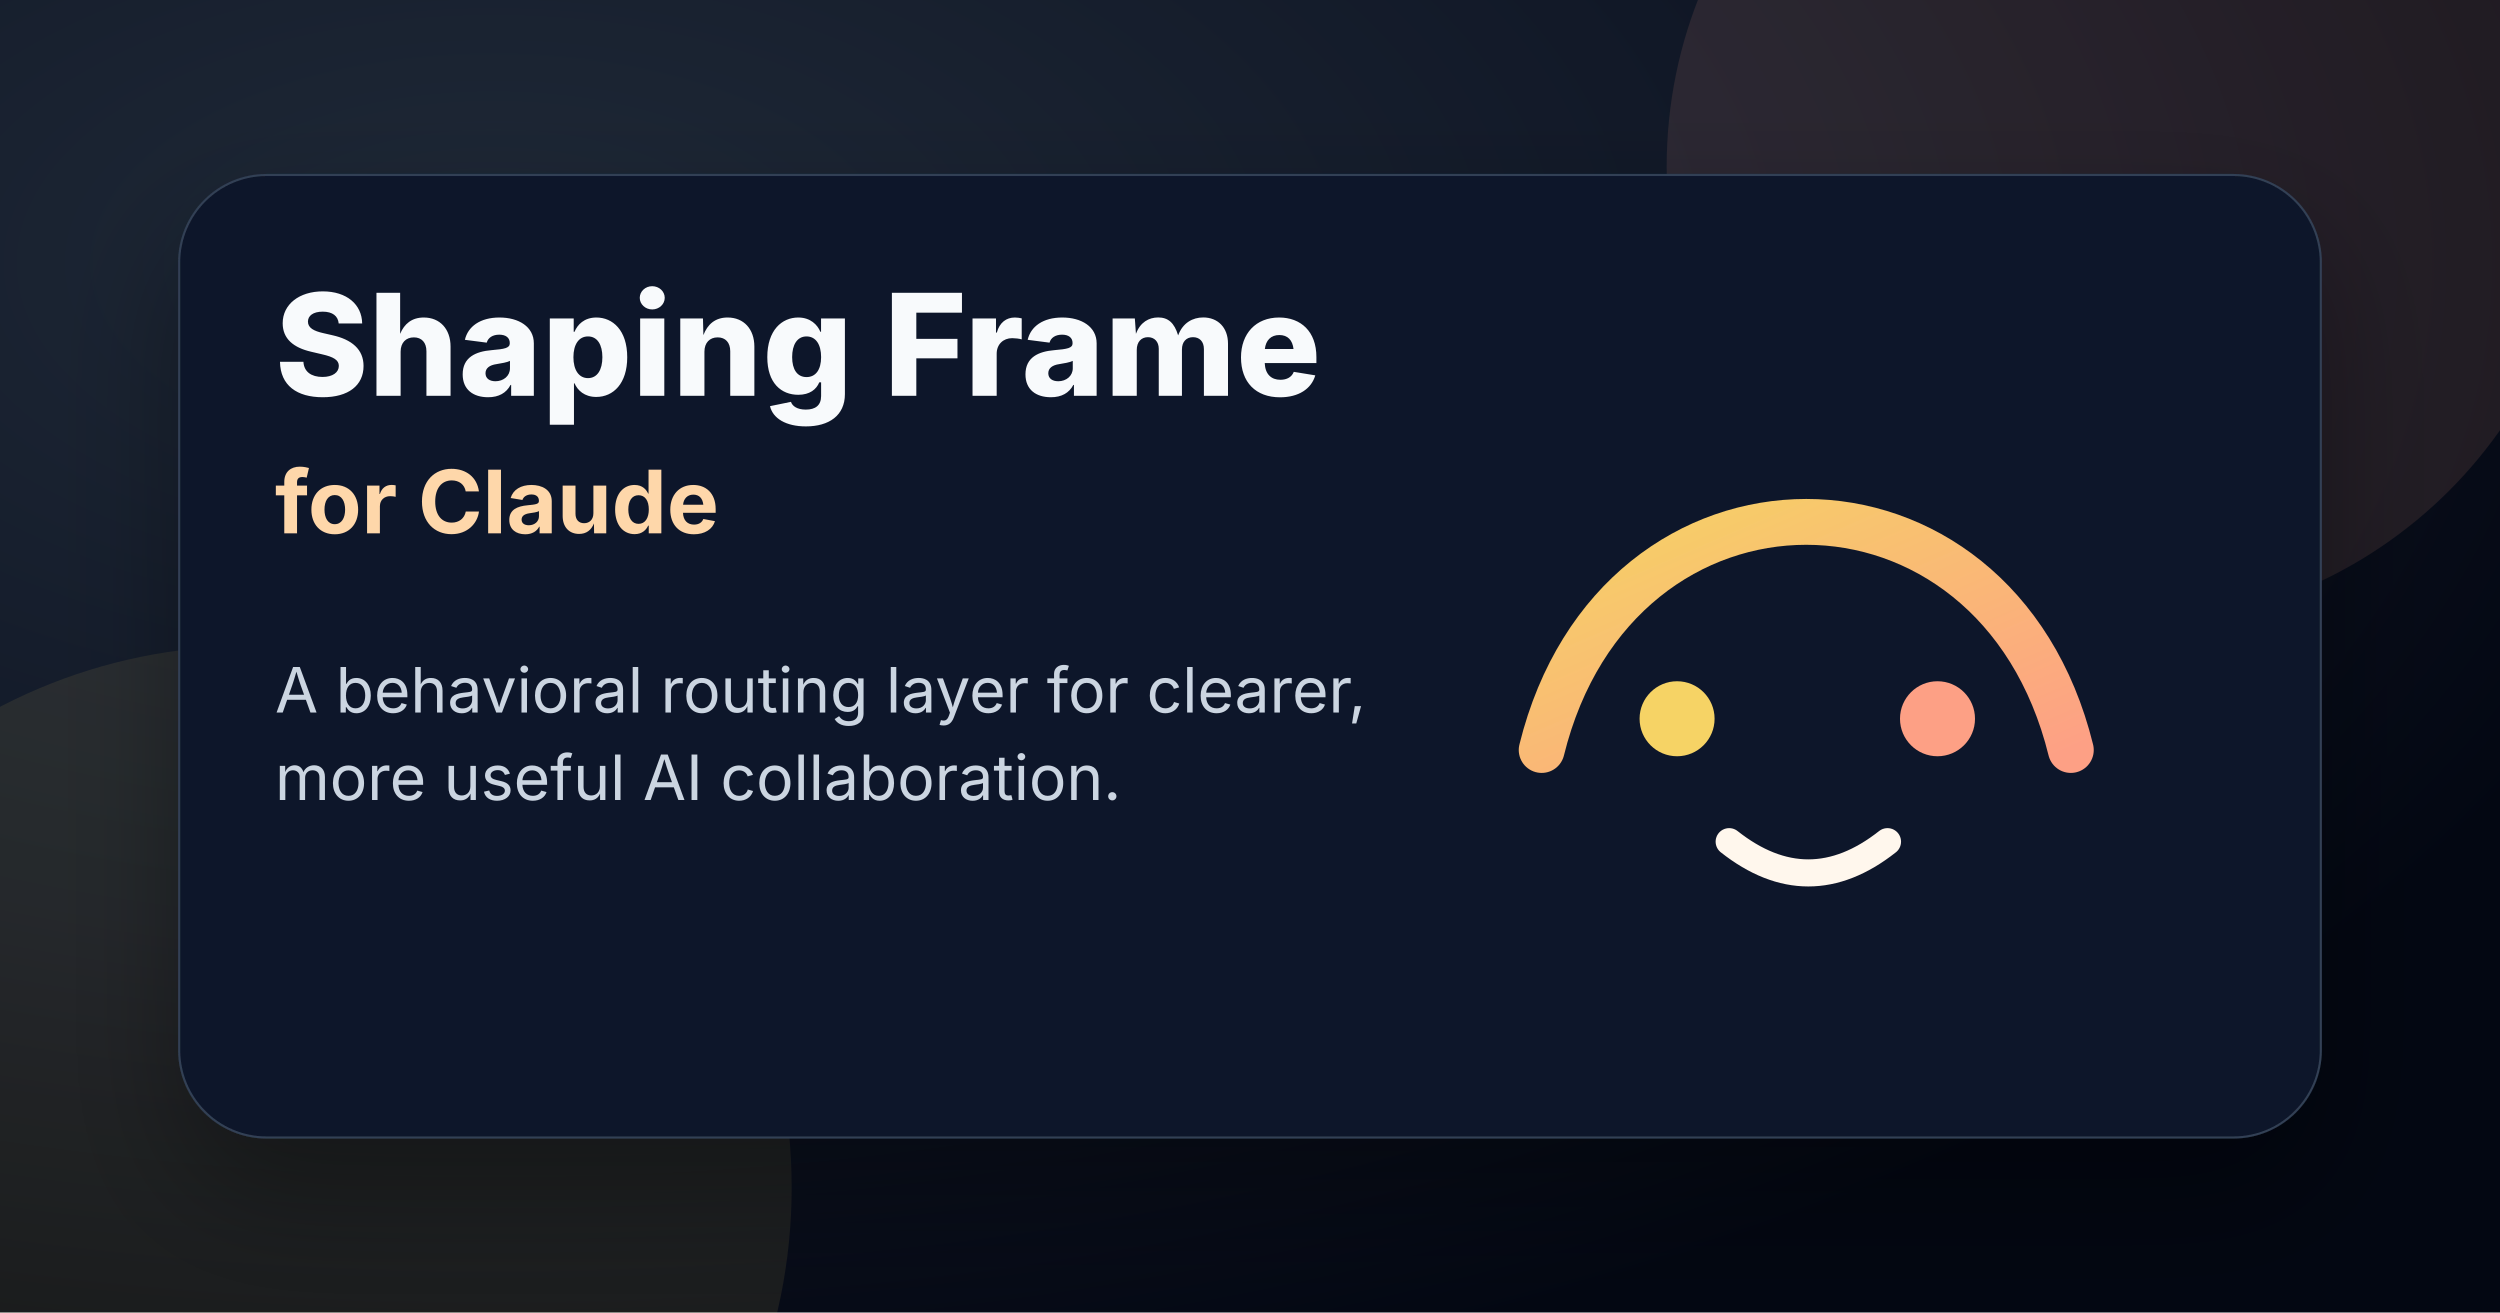
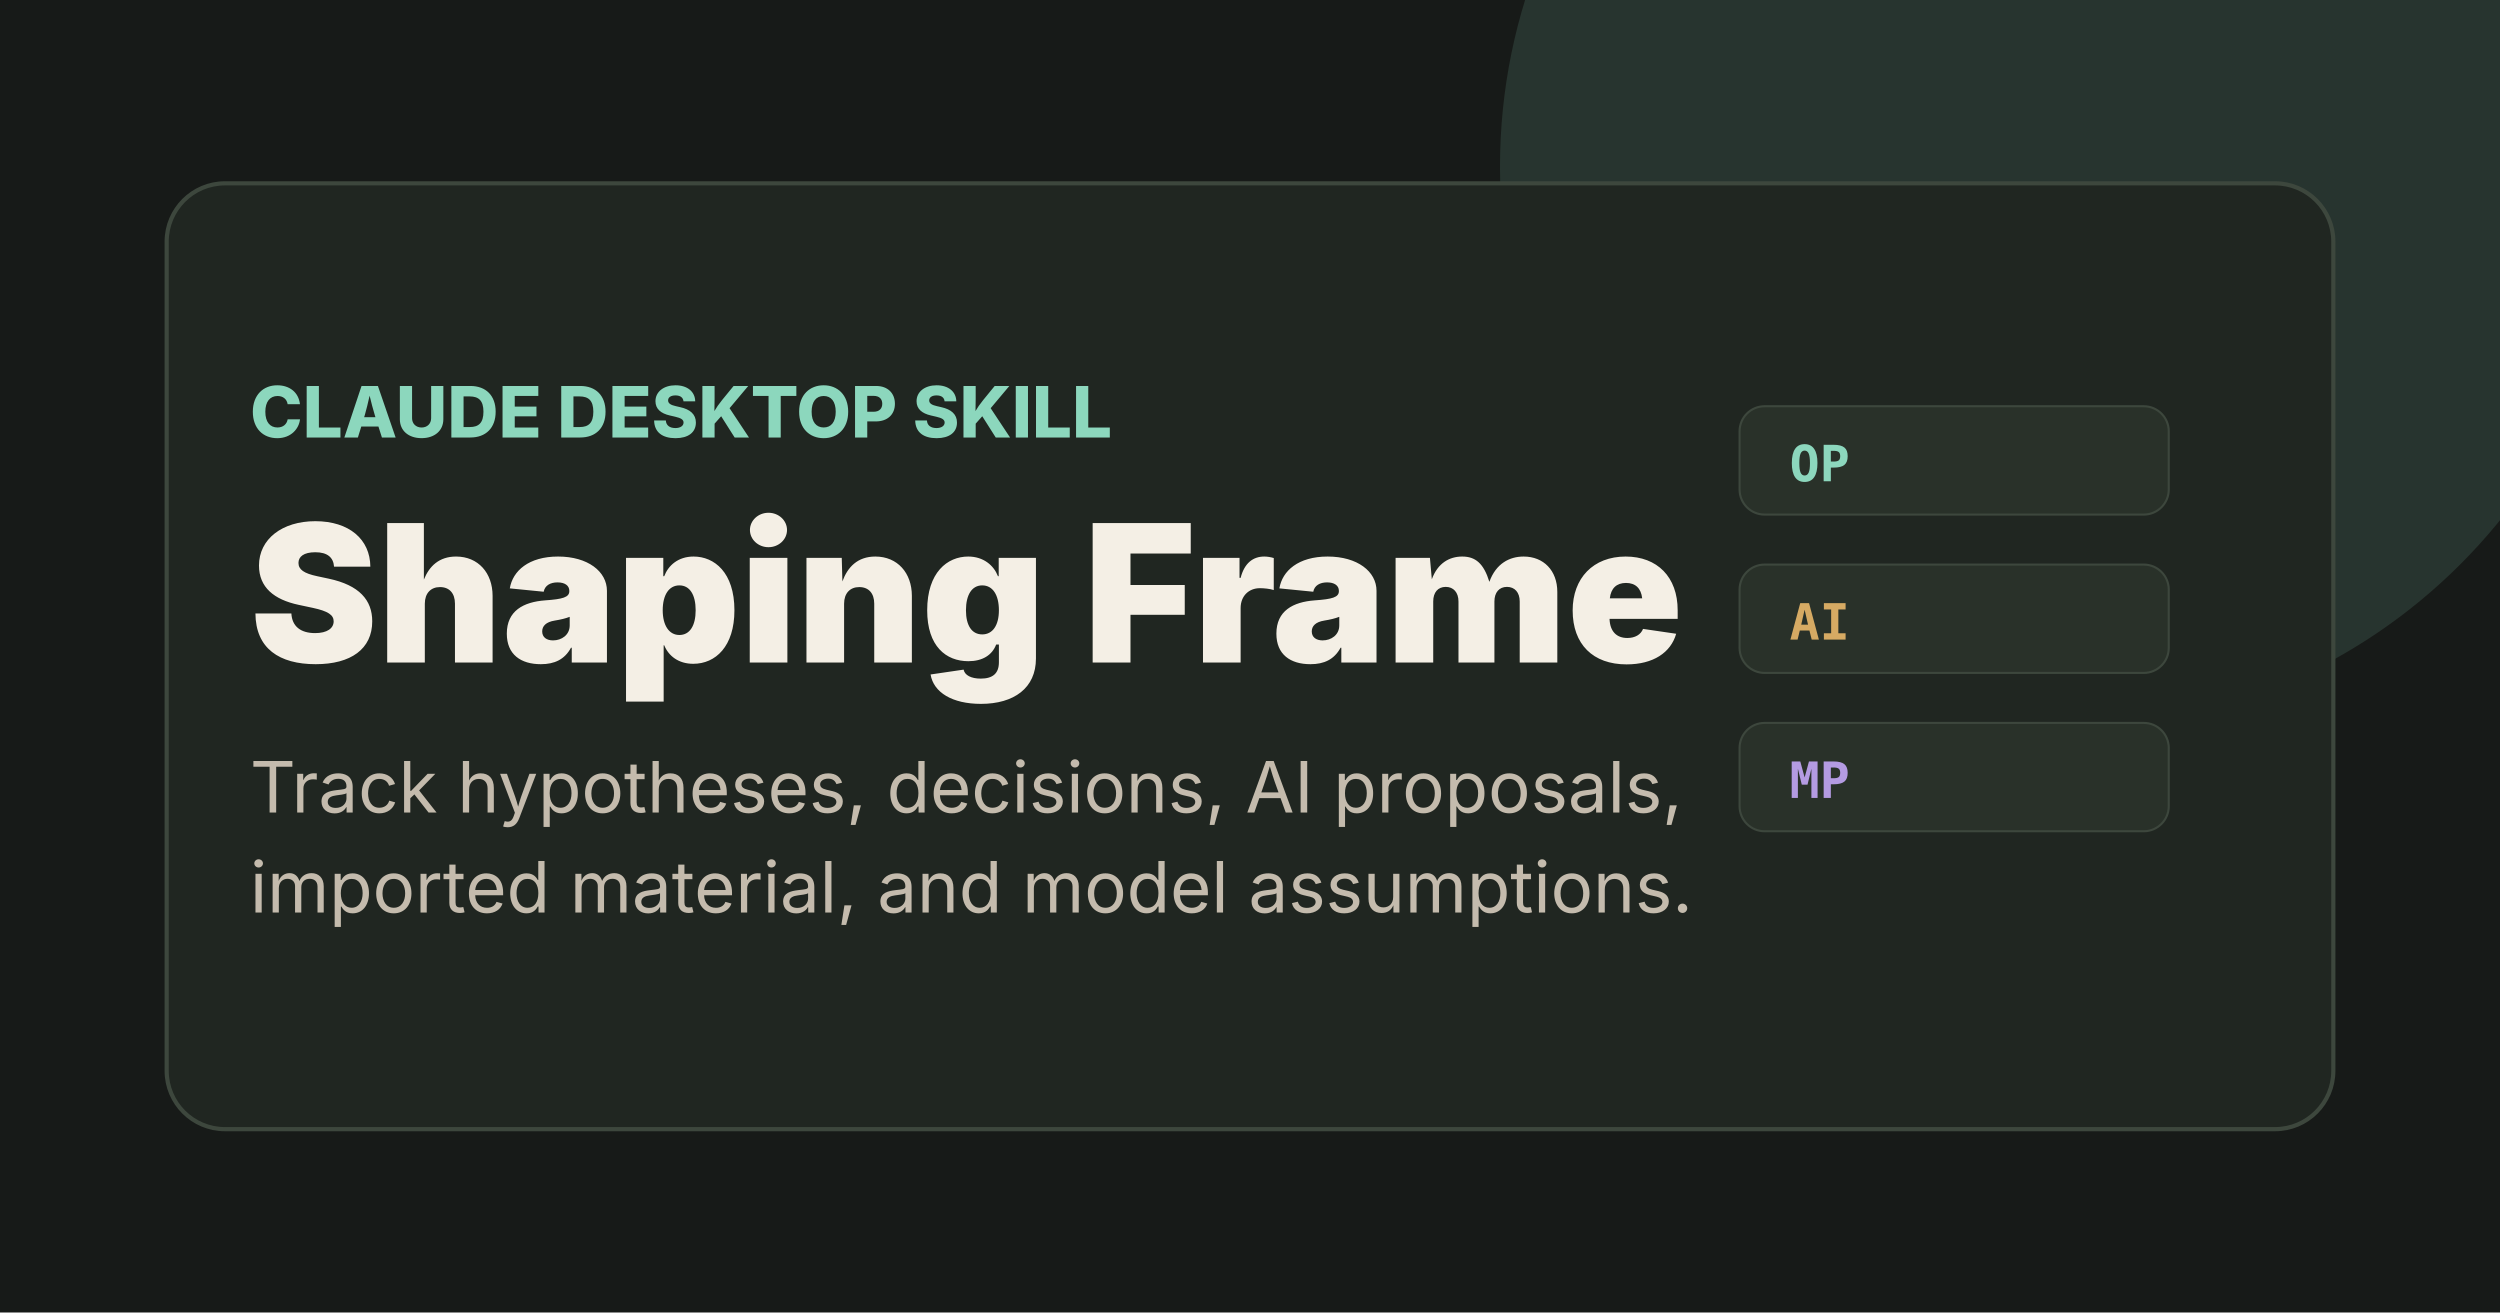
- <svg xmlns="http://www.w3.org/2000/svg" width="1200" height="630" viewBox="0 0 1200 630" role="img" aria-label="Shaping Frame for Claude">
-   <defs>
-     <radialGradient id="bg" cx="20%" cy="20%" r="90%">
-       <stop stop-color="#1f2937" />
-       <stop offset="0.55" stop-color="#111827" />
-       <stop offset="1" stop-color="#030712" />
-     </radialGradient>
-     <linearGradient id="accent" x1="0" y1="0" x2="1" y2="1">
-       <stop stop-color="#f6d365" />
-       <stop offset="1" stop-color="#fda085" />
-     </linearGradient>
-     <filter id="shadow" x="-20%" y="-20%" width="140%" height="140%">
-       <feDropShadow dx="0" dy="28" stdDeviation="30" flood-color="#000" flood-opacity="0.35" />
-     </filter>
-   </defs>
-   <rect width="1200" height="630" fill="url(#bg)" />
-   <circle cx="1020" cy="80" r="220" fill="#fda085" opacity="0.11" />
-   <circle cx="120" cy="570" r="260" fill="#f6d365" opacity="0.09" />
-   <g filter="url(#shadow)">
-     <rect x="86" y="84" width="1028" height="462" rx="42" fill="#0f172a" stroke="#334155" />
-     <text x="132" y="190" fill="#f8fafc" font-family="Inter, Segoe UI, Arial, sans-serif" font-size="68" font-weight="800">Shaping Frame</text>
-     <text x="132" y="256" fill="#fed7aa" font-family="Inter, Segoe UI, Arial, sans-serif" font-size="42" font-weight="700">for Claude</text>
-     <text x="132" y="342" fill="#cbd5e1" font-family="Inter, Segoe UI, Arial, sans-serif" font-size="30">A behavioral routing layer for clearer,</text>
-     <text x="132" y="384" fill="#cbd5e1" font-family="Inter, Segoe UI, Arial, sans-serif" font-size="30">more useful AI collaboration.</text>
-     <path d="M740 360 C776 214, 958 214, 994 360" fill="none" stroke="url(#accent)" stroke-width="22" stroke-linecap="round" />
-     <circle cx="805" cy="345" r="18" fill="#f6d365" />
-     <circle cx="930" cy="345" r="18" fill="#fda085" />
-     <path d="M830 404 Q868 434 906 404" fill="none" stroke="#fff7ed" stroke-width="13" stroke-linecap="round" />
+ <svg xmlns="http://www.w3.org/2000/svg" viewBox="0 0 1200 630" role="img" aria-label="Shaping Frame social preview">
+   <rect width="1200" height="630" fill="#171a18" />
+   <circle cx="990" cy="80" r="270" fill="#8cd7bd" opacity="0.14" />
+   <rect x="80" y="88" width="1040" height="454" rx="28" fill="#202621" stroke="#3d473d" stroke-width="2" />
+   <text x="120" y="210" fill="#8cd7bd" font-family="Inter, Segoe UI, sans-serif" font-size="34" font-weight="800">CLAUDE DESKTOP SKILL</text>
+   <text x="120" y="318" fill="#f4efe5" font-family="Inter, Segoe UI, sans-serif" font-size="92" font-weight="850">Shaping Frame</text>
+   <text x="120" y="390" fill="#c4bbad" font-family="Inter, Segoe UI, sans-serif" font-size="34">Track hypotheses, decisions, AI proposals,</text>
+   <text x="120" y="438" fill="#c4bbad" font-family="Inter, Segoe UI, sans-serif" font-size="34">imported material, and model assumptions.</text>
+   <g transform="translate(835 195)">
+     <rect x="0" y="0" width="206" height="52" rx="12" fill="#293129" stroke="#3d473d" />
+     <rect x="0" y="76" width="206" height="52" rx="12" fill="#293129" stroke="#3d473d" />
+     <rect x="0" y="152" width="206" height="52" rx="12" fill="#293129" stroke="#3d473d" />
+     <text x="24" y="36" fill="#8cd7bd" font-family="Consolas, monospace" font-size="24" font-weight="800">OP</text>
+     <text x="24" y="112" fill="#d6aa63" font-family="Consolas, monospace" font-size="24" font-weight="800">AI</text>
+     <text x="24" y="188" fill="#b49be2" font-family="Consolas, monospace" font-size="24" font-weight="800">MP</text>
  </g>
</svg>
